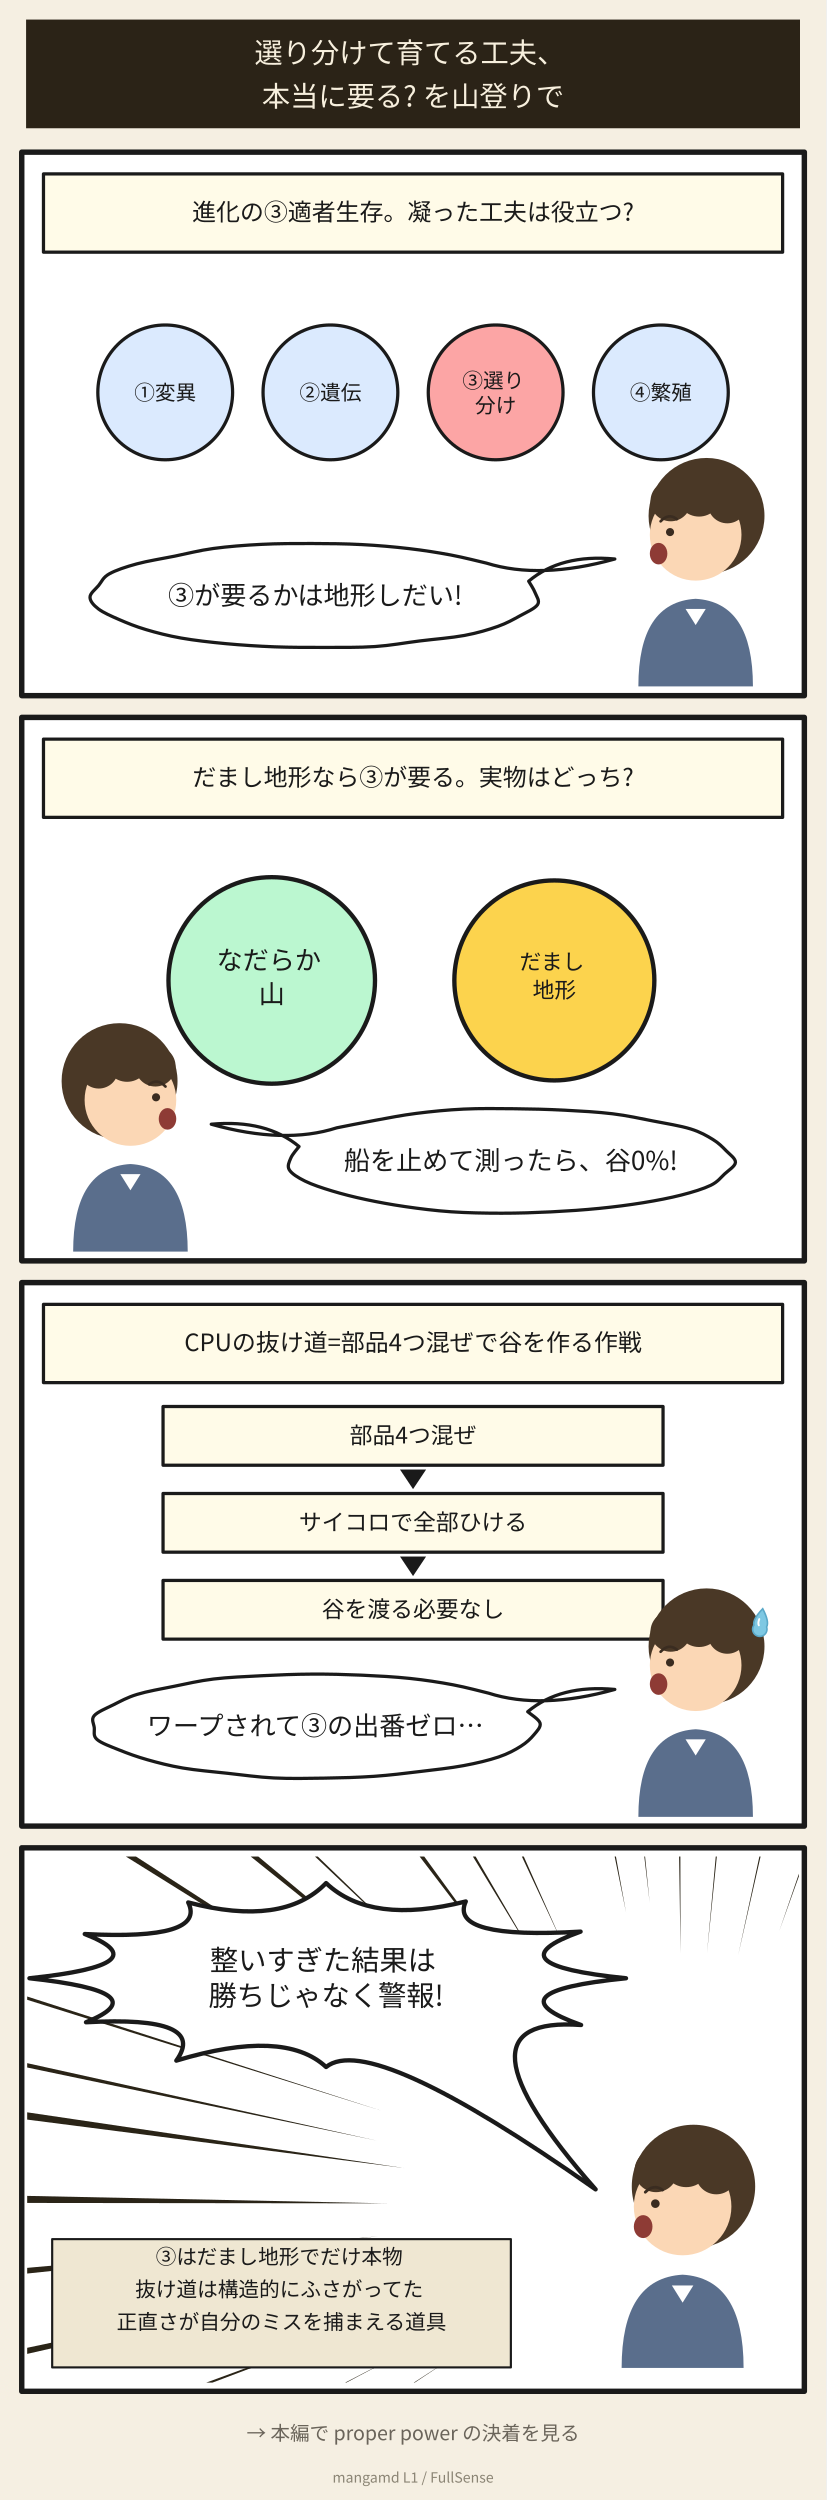
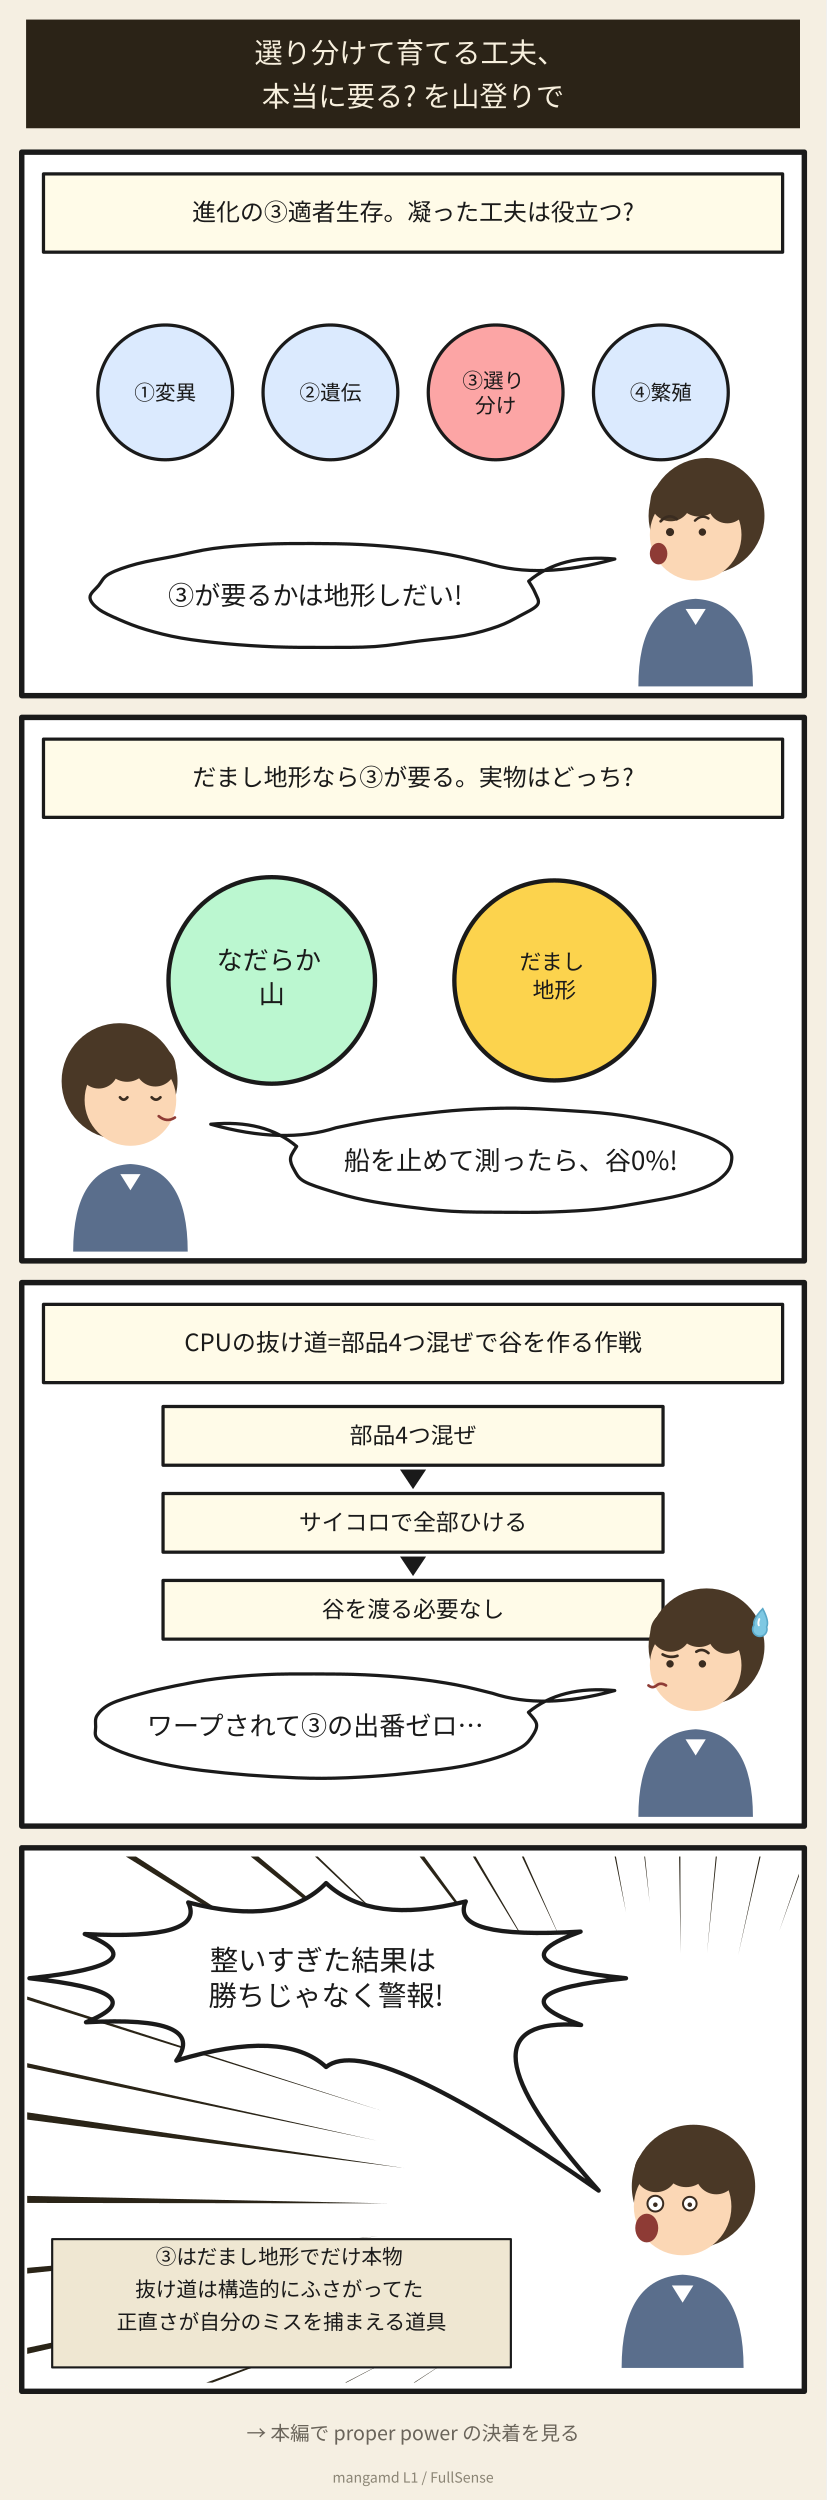
<svg xmlns="http://www.w3.org/2000/svg" viewBox="0 0 760 2300" role="img" aria-label="llcore 第三軸 ③ を山登りで決着" style="width:100%;height:auto;max-width:1200px">
  <defs>
    <clipPath id="cl_26">
      <rect x="25" y="1708" width="710" height="484" />
    </clipPath>
  </defs>
  <rect width="760" height="2300" fill="#f5efe2" />
  <g transform="translate(0.00,0.00) scale(1)">
    <path d="M 24.00,18.00 L 736.00,18.00 L 736.00,118.00 L 24.00,118.00 Z" fill="#2b2317" stroke="none" stroke-width="3" stroke-linejoin="round" />
    <text font-family="'Yu Gothic','Noto Sans CJK JP',sans-serif" font-size="26" fill="#f7efdd" text-anchor="middle">
      <tspan x="380.0" y="58.0">選り分けて育てる工夫、</tspan>
      <tspan x="380.0" y="98.0">本当に要る? を山登りで</tspan>
    </text>
  </g>
  <g transform="translate(0.00,0.00) scale(1)">
    <path d="M 20.00,140.00 L 740.00,140.00 L 740.00,640.00 L 20.00,640.00 Z" fill="#ffffff" stroke="#1a1a1a" stroke-width="5" stroke-linejoin="round" />
    <text font-family="'Yu Gothic','Noto Sans CJK JP',sans-serif" font-size="1" fill="#1a1a1a" text-anchor="middle">
      <tspan x="0.0" y="0.0" />
    </text>
  </g>
  <g transform="translate(0.00,0.00) scale(1)">
    <path d="M 20.00,660.00 L 740.00,660.00 L 740.00,1160.00 L 20.00,1160.00 Z" fill="#ffffff" stroke="#1a1a1a" stroke-width="5" stroke-linejoin="round" />
    <text font-family="'Yu Gothic','Noto Sans CJK JP',sans-serif" font-size="1" fill="#1a1a1a" text-anchor="middle">
      <tspan x="0.0" y="0.0" />
    </text>
  </g>
  <g transform="translate(0.00,0.00) scale(1)">
    <path d="M 20.00,1180.00 L 740.00,1180.00 L 740.00,1680.00 L 20.00,1680.00 Z" fill="#ffffff" stroke="#1a1a1a" stroke-width="5" stroke-linejoin="round" />
    <text font-family="'Yu Gothic','Noto Sans CJK JP',sans-serif" font-size="1" fill="#1a1a1a" text-anchor="middle">
      <tspan x="0.0" y="0.0" />
    </text>
  </g>
  <g transform="translate(0.00,0.00) scale(1)">
    <path d="M 20.00,1700.00 L 740.00,1700.00 L 740.00,2200.00 L 20.00,2200.00 Z" fill="#ffffff" stroke="#1a1a1a" stroke-width="5" stroke-linejoin="round" />
    <text font-family="'Yu Gothic','Noto Sans CJK JP',sans-serif" font-size="1" fill="#1a1a1a" text-anchor="middle">
      <tspan x="0.0" y="0.0" />
    </text>
  </g>
  <g transform="translate(0.00,0.00) scale(1)">
    <path d="M 40.00,160.00 L 720.00,160.00 L 720.00,232.00 L 40.00,232.00 Z" fill="#fffbe8" stroke="#1a1a1a" stroke-width="3" stroke-linejoin="round" />
    <text font-family="'Yu Gothic','Noto Sans CJK JP',sans-serif" font-size="22" fill="#1a1a1a" text-anchor="middle">
      <tspan x="380.0" y="203.0">進化の③適者生存。凝った工夫は役立つ?</tspan>
    </text>
  </g>
  <g transform="translate(0.00,0.00) scale(1)">
    <path d="M 90.00,361.00 a 62.00,62.00 0 1,0 124.00,0 a 62.00,62.00 0 1,0 -124.00,0 Z" fill="#dbeafe" stroke="#1a1a1a" stroke-width="3" stroke-linejoin="round" />
    <text font-family="'Yu Gothic','Noto Sans CJK JP',sans-serif" font-size="19" fill="#1a1a1a" text-anchor="middle">
      <tspan x="152.0" y="368.0">①変異</tspan>
    </text>
  </g>
  <g transform="translate(0.00,0.00) scale(1)">
    <path d="M 242.00,361.00 a 62.00,62.00 0 1,0 124.00,0 a 62.00,62.00 0 1,0 -124.00,0 Z" fill="#dbeafe" stroke="#1a1a1a" stroke-width="3" stroke-linejoin="round" />
    <text font-family="'Yu Gothic','Noto Sans CJK JP',sans-serif" font-size="19" fill="#1a1a1a" text-anchor="middle">
      <tspan x="304.0" y="368.0">②遺伝</tspan>
    </text>
  </g>
  <g transform="translate(0.00,0.00) scale(1)">
    <path d="M 394.00,361.00 a 62.00,62.00 0 1,0 124.00,0 a 62.00,62.00 0 1,0 -124.00,0 Z" fill="#fca5a5" stroke="#1a1a1a" stroke-width="3" stroke-linejoin="round" />
    <text font-family="'Yu Gothic','Noto Sans CJK JP',sans-serif" font-size="19" fill="#1a1a1a" text-anchor="middle">
      <tspan x="456.0" y="357.0">③選り</tspan>
      <tspan x="456.0" y="379.8">分け</tspan>
    </text>
  </g>
  <g transform="translate(0.00,0.00) scale(1)">
    <path d="M 546.00,361.00 a 62.00,62.00 0 1,0 124.00,0 a 62.00,62.00 0 1,0 -124.00,0 Z" fill="#dbeafe" stroke="#1a1a1a" stroke-width="3" stroke-linejoin="round" />
    <text font-family="'Yu Gothic','Noto Sans CJK JP',sans-serif" font-size="19" fill="#1a1a1a" text-anchor="middle">
      <tspan x="608.0" y="368.0">④繁殖</tspan>
    </text>
  </g>
  <g transform="translate(0.00,0.00) scale(1)">
    <path d="M 596.68,474.64 a 53.32,53.32 0 1,0 106.64,0 a 53.32,53.32 0 1,0 -106.64,0 Z" fill="#4a3826" stroke="none" stroke-width="2" stroke-linejoin="round" />
    <path d="M 597.84,492.00 a 42.16,42.16 0 1,0 84.32,0 a 42.16,42.16 0 1,0 -84.32,0 Z" fill="#fbd7b5" stroke="none" stroke-width="2" stroke-linejoin="round" />
    <path d="M 598.46,461.00 a 18.60,18.60 0 1,0 37.20,0 a 18.60,18.60 0 1,0 -37.20,0 Z" fill="#4a3826" stroke="none" stroke-width="2" stroke-linejoin="round" />
    <path d="M 622.64,454.80 a 20.46,20.46 0 1,0 40.92,0 a 20.46,20.46 0 1,0 -40.92,0 Z" fill="#4a3826" stroke="none" stroke-width="2" stroke-linejoin="round" />
    <path d="M 651.16,463.48 a 17.98,17.98 0 1,0 35.96,0 a 17.98,17.98 0 1,0 -35.96,0 Z" fill="#4a3826" stroke="none" stroke-width="2" stroke-linejoin="round" />
    <path d="M 607.76 479.6 q 7.44 -8 14.88 -2" fill="none" stroke="#3a2c20" stroke-width="2.5" stroke-linejoin="round" stroke-linecap="round" />
+     <path d="M 639.38 478.98 q 6.2 -6 12.4 -2" fill="none" stroke="#3a2c20" stroke-width="2.25" stroke-linejoin="round" stroke-linecap="round" />
    <path d="M 612.72,489.52 a 3.72,3.72 0 1,0 7.44,0 a 3.72,3.72 0 1,0 -7.44,0 Z" fill="#3a2c20" stroke="none" stroke-width="2" stroke-linejoin="round" />
+     <path d="M 642.79,489.52 a 3.41,3.41 0 1,0 6.82,0 a 3.41,3.41 0 1,0 -6.82,0 Z" fill="#3a2c20" stroke="none" stroke-width="2" stroke-linejoin="round" />
    <path d="M 597.84,509.36 a 8.06,9.92 0 1,0 16.12,0 a 8.06,9.92 0 1,0 -16.12,0 Z" fill="#8e3b35" stroke="none" stroke-width="2" stroke-linejoin="round" />
    <path d="M 587.3 631.5 Q 587.3 554.0 640 550.9 Q 692.7 554.0 692.7 631.5 Z" fill="#5a6e8c" stroke="none" stroke-width="2" stroke-linejoin="round" />
    <path d="M 630.7 560.2 L 640 575.08 L 649.3 560.2" fill="#ffffff" stroke="none" stroke-width="2" stroke-linejoin="round" />
  </g>
  <g transform="translate(0.00,0.00) scale(1)">
    <path d="M 486.38,534.71 C 487.38,536.49 490.98,541.79 492.34,545.39 C 493.70,548.98 496.88,552.76 494.56,556.28 C 492.25,559.80 484.54,563.18 478.44,566.52 C 472.34,569.86 466.49,573.28 457.97,576.30 C 449.45,579.31 439.31,582.37 427.31,584.60 C 415.32,586.83 399.72,587.98 386.00,589.69 C 372.28,591.39 359.56,593.85 344.98,594.83 C 330.41,595.82 313.95,595.58 298.54,595.62 C 283.13,595.66 267.63,595.65 252.52,595.08 C 237.41,594.50 222.19,593.51 207.89,592.17 C 193.59,590.83 179.01,589.18 166.73,587.02 C 154.45,584.86 143.72,582.03 134.23,579.20 C 124.73,576.37 117.04,573.22 109.75,570.05 C 102.46,566.88 94.98,563.63 90.49,560.18 C 86.00,556.74 82.76,552.99 82.80,549.40 C 82.83,545.81 87.76,542.24 90.71,538.67 C 93.66,535.10 94.62,531.30 100.47,527.99 C 106.32,524.67 115.78,521.50 125.82,518.78 C 135.86,516.06 148.97,514.02 160.71,511.66 C 172.45,509.30 183.01,506.42 196.27,504.61 C 209.53,502.80 225.18,501.58 240.26,500.82 C 255.35,500.05 271.34,499.99 286.78,500.03 C 302.22,500.06 317.97,500.23 332.89,501.02 C 347.81,501.80 362.66,503.12 376.31,504.72 C 389.95,506.32 402.88,508.38 414.76,510.60 C 426.64,512.83 442.11,516.83 447.58,518.08 Q 496.87,533.47 565.64,514.28 Q 516.02,509.63 486.38,534.71 Z" fill="#ffffff" stroke="#1a1a1a" stroke-width="3" stroke-linejoin="round" />
    <text font-family="'Yu Gothic','Noto Sans CJK JP',sans-serif" font-size="24" fill="#1a1a1a" text-anchor="middle">
      <tspan x="290.0" y="556.4">③が要るかは地形しだい!</tspan>
    </text>
  </g>
  <g transform="translate(0.00,0.00) scale(1)">
    <path d="M 40.00,680.00 L 720.00,680.00 L 720.00,752.00 L 40.00,752.00 Z" fill="#fffbe8" stroke="#1a1a1a" stroke-width="3" stroke-linejoin="round" />
    <text font-family="'Yu Gothic','Noto Sans CJK JP',sans-serif" font-size="22" fill="#1a1a1a" text-anchor="middle">
      <tspan x="380.0" y="723.0">だまし地形なら③が要る。実物はどっち?</tspan>
    </text>
  </g>
  <g transform="translate(0.00,0.00) scale(1)">
    <path d="M 155.00,902.00 a 95.00,95.00 0 1,0 190.00,0 a 95.00,95.00 0 1,0 -190.00,0 Z" fill="#bbf7d0" stroke="#1a1a1a" stroke-width="4" stroke-linejoin="round" />
    <text font-family="'Yu Gothic','Noto Sans CJK JP',sans-serif" font-size="24" fill="#1a1a1a" text-anchor="middle">
      <tspan x="250.0" y="892.0">なだらか</tspan>
      <tspan x="250.0" y="923.2">山</tspan>
    </text>
  </g>
  <g transform="translate(0.00,0.00) scale(1)">
    <path d="M 418.00,902.00 a 92.00,92.00 0 1,0 184.00,0 a 92.00,92.00 0 1,0 -184.00,0 Z" fill="#fcd34d" stroke="#1a1a1a" stroke-width="4" stroke-linejoin="round" />
    <text font-family="'Yu Gothic','Noto Sans CJK JP',sans-serif" font-size="20" fill="#1a1a1a" text-anchor="middle">
      <tspan x="510.0" y="892.0">だまし</tspan>
      <tspan x="510.0" y="918.0">地形</tspan>
    </text>
  </g>
  <g transform="translate(0.00,0.00) scale(1)">
    <path d="M 56.68,994.64 a 53.32,53.32 0 1,0 106.64,0 a 53.32,53.32 0 1,0 -106.64,0 Z" fill="#4a3826" stroke="none" stroke-width="2" stroke-linejoin="round" />
    <path d="M 77.84,1012.00 a 42.16,42.16 0 1,0 84.32,0 a 42.16,42.16 0 1,0 -84.32,0 Z" fill="#fbd7b5" stroke="none" stroke-width="2" stroke-linejoin="round" />
    <path d="M 124.34,981.00 a 18.60,18.60 0 1,0 37.20,0 a 18.60,18.60 0 1,0 -37.20,0 Z" fill="#4a3826" stroke="none" stroke-width="2" stroke-linejoin="round" />
    <path d="M 96.44,974.80 a 20.46,20.46 0 1,0 40.92,0 a 20.46,20.46 0 1,0 -40.92,0 Z" fill="#4a3826" stroke="none" stroke-width="2" stroke-linejoin="round" />
    <path d="M 72.88,983.48 a 17.98,17.98 0 1,0 35.96,0 a 17.98,17.98 0 1,0 -35.96,0 Z" fill="#4a3826" stroke="none" stroke-width="2" stroke-linejoin="round" />
-     <path d="M 152.24 999.6 q -7.44 -8 -14.88 -2" fill="none" stroke="#3a2c20" stroke-width="2.5" stroke-linejoin="round" stroke-linecap="round" />
-     <path d="M 139.84,1009.52 a 3.72,3.72 0 1,0 7.44,0 a 3.72,3.72 0 1,0 -7.44,0 Z" fill="#3a2c20" stroke="none" stroke-width="2" stroke-linejoin="round" />
-     <path d="M 146.04,1029.36 a 8.06,9.92 0 1,0 16.12,0 a 8.06,9.92 0 1,0 -16.12,0 Z" fill="#8e3b35" stroke="none" stroke-width="2" stroke-linejoin="round" />
+     <path d="M 139.53 1009.52 q 4.03 4.34 8.06 0" fill="none" stroke="#3a2c20" stroke-width="2.5" stroke-linejoin="round" stroke-linecap="round" />
+     <path d="M 110.39 1009.52 q 3.41 4.34 6.82 0" fill="none" stroke="#3a2c20" stroke-width="2.5" stroke-linejoin="round" stroke-linecap="round" />
+     <path d="M 146.04 1026.88 q 7.44 6.2 14.88 1.24" fill="none" stroke="#8e3b35" stroke-width="2.5" stroke-linejoin="round" stroke-linecap="round" />
    <path d="M 67.3 1151.5 Q 67.3 1074.0 120 1070.9 Q 172.7 1074.0 172.7 1151.5 Z" fill="#5a6e8c" stroke="none" stroke-width="2" stroke-linejoin="round" />
    <path d="M 110.7 1080.2 L 120 1095.08 L 129.3 1080.2" fill="#ffffff" stroke="none" stroke-width="2" stroke-linejoin="round" />
  </g>
  <g transform="translate(0.00,0.00) scale(1)">
-     <path d="M 309.84,1037.59 C 315.77,1036.43 333.26,1032.87 345.44,1030.66 C 357.62,1028.45 369.40,1026.05 382.92,1024.33 C 396.43,1022.62 411.47,1021.08 426.52,1020.37 C 441.57,1019.65 457.78,1019.87 473.22,1020.04 C 488.66,1020.20 504.11,1020.59 519.17,1021.36 C 534.22,1022.13 549.99,1023.03 563.58,1024.68 C 577.16,1026.33 588.72,1028.95 600.67,1031.27 C 612.62,1033.59 626.04,1035.74 635.25,1038.59 C 644.46,1041.44 650.47,1045.01 655.94,1048.36 C 661.42,1051.72 664.66,1055.22 668.10,1058.72 C 671.54,1062.23 676.84,1065.85 676.61,1069.40 C 676.37,1072.94 670.46,1076.49 666.67,1080.01 C 662.88,1083.53 660.49,1087.25 653.86,1090.49 C 647.22,1093.72 637.25,1096.76 626.88,1099.42 C 616.50,1102.09 604.21,1104.45 591.61,1106.50 C 579.01,1108.55 565.32,1110.32 551.27,1111.72 C 537.23,1113.12 522.32,1114.16 507.33,1114.90 C 492.35,1115.64 476.75,1116.17 461.36,1116.16 C 445.97,1116.15 429.73,1115.85 415.01,1114.84 C 400.29,1113.83 386.09,1111.99 373.01,1110.11 C 359.94,1108.23 347.78,1105.97 336.55,1103.57 C 325.31,1101.17 314.93,1098.52 305.61,1095.70 C 296.28,1092.87 287.18,1089.86 280.61,1086.61 C 274.03,1083.37 268.34,1079.79 266.17,1076.25 C 263.99,1072.71 266.06,1068.96 267.55,1065.38 C 269.04,1061.81 273.86,1056.57 275.12,1054.81 Q 244.88,1029.69 194.36,1034.28 Q 261.58,1053.18 309.84,1037.59 Z" fill="#ffffff" stroke="#1a1a1a" stroke-width="3" stroke-linejoin="round" />
+     <path d="M 309.19,1037.51 C 315.10,1036.34 332.08,1032.54 344.61,1030.48 C 357.15,1028.42 370.68,1026.74 384.40,1025.16 C 398.12,1023.59 412.15,1021.95 426.93,1021.00 C 441.71,1020.06 457.77,1019.41 473.09,1019.50 C 488.41,1019.58 503.89,1020.60 518.84,1021.51 C 533.79,1022.42 549.23,1023.32 562.79,1024.96 C 576.36,1026.59 588.82,1028.95 600.24,1031.33 C 611.66,1033.71 621.98,1036.41 631.31,1039.24 C 640.64,1042.07 649.60,1045.07 656.24,1048.29 C 662.88,1051.51 668.37,1055.03 671.13,1058.54 C 673.88,1062.05 673.42,1065.75 672.77,1069.33 C 672.12,1072.91 670.52,1076.50 667.22,1080.00 C 663.93,1083.51 659.73,1087.11 653.01,1090.34 C 646.28,1093.57 637.17,1096.71 626.88,1099.37 C 616.59,1102.04 603.68,1104.18 591.27,1106.33 C 578.87,1108.47 566.39,1110.80 552.44,1112.25 C 538.49,1113.69 522.72,1114.51 507.60,1115.01 C 492.47,1115.52 476.99,1115.39 461.68,1115.28 C 446.36,1115.18 430.43,1115.26 415.71,1114.39 C 400.99,1113.51 386.76,1111.78 373.36,1110.05 C 359.95,1108.31 346.73,1106.32 335.26,1103.97 C 323.80,1101.61 313.84,1098.79 304.57,1095.92 C 295.30,1093.05 285.31,1090.05 279.64,1086.75 C 273.98,1083.45 272.62,1079.67 270.57,1076.11 C 268.51,1072.55 266.91,1068.99 267.31,1065.42 C 267.70,1061.85 271.98,1056.49 272.92,1054.70 Q 243.38,1029.56 193.90,1034.29 Q 261.00,1053.20 309.19,1037.51 Z" fill="#ffffff" stroke="#1a1a1a" stroke-width="3" stroke-linejoin="round" />
    <text font-family="'Yu Gothic','Noto Sans CJK JP',sans-serif" font-size="24" fill="#1a1a1a" text-anchor="middle">
      <tspan x="470.0" y="1076.4">船を止めて測ったら、谷0%!</tspan>
    </text>
  </g>
  <g transform="translate(0.00,0.00) scale(1)">
    <path d="M 40.00,1200.00 L 720.00,1200.00 L 720.00,1272.00 L 40.00,1272.00 Z" fill="#fffbe8" stroke="#1a1a1a" stroke-width="3" stroke-linejoin="round" />
    <text font-family="'Yu Gothic','Noto Sans CJK JP',sans-serif" font-size="22" fill="#1a1a1a" text-anchor="middle">
      <tspan x="380.0" y="1243.0">CPUの抜け道=部品4つ混ぜで谷を作る作戦</tspan>
    </text>
  </g>
  <g transform="translate(0.00,0.00) scale(1)">
    <path d="M 150.00,1294.00 L 610.00,1294.00 L 610.00,1348.00 L 150.00,1348.00 Z" fill="#fffbe8" stroke="#1a1a1a" stroke-width="3" stroke-linejoin="round" />
    <text font-family="'Yu Gothic','Noto Sans CJK JP',sans-serif" font-size="21" fill="#1a1a1a" text-anchor="middle">
      <tspan x="380.0" y="1328.0">部品4つ混ぜ</tspan>
    </text>
  </g>
  <g transform="translate(0.00,0.00) scale(1)">
    <path d="M 368.00,1352.00 L 392.00,1352.00 L 380.00,1370.00 Z" fill="#1a1a1a" stroke="none" stroke-width="3" stroke-linejoin="round" />
    <text font-family="'Yu Gothic','Noto Sans CJK JP',sans-serif" font-size="1" fill="#1a1a1a" text-anchor="middle">
      <tspan x="0.0" y="0.0" />
    </text>
  </g>
  <g transform="translate(0.00,0.00) scale(1)">
    <path d="M 150.00,1374.00 L 610.00,1374.00 L 610.00,1428.00 L 150.00,1428.00 Z" fill="#fffbe8" stroke="#1a1a1a" stroke-width="3" stroke-linejoin="round" />
    <text font-family="'Yu Gothic','Noto Sans CJK JP',sans-serif" font-size="21" fill="#1a1a1a" text-anchor="middle">
      <tspan x="380.0" y="1408.0">サイコロで全部ひける</tspan>
    </text>
  </g>
  <g transform="translate(0.00,0.00) scale(1)">
    <path d="M 368.00,1432.00 L 392.00,1432.00 L 380.00,1450.00 Z" fill="#1a1a1a" stroke="none" stroke-width="3" stroke-linejoin="round" />
    <text font-family="'Yu Gothic','Noto Sans CJK JP',sans-serif" font-size="1" fill="#1a1a1a" text-anchor="middle">
      <tspan x="0.0" y="0.0" />
    </text>
  </g>
  <g transform="translate(0.00,0.00) scale(1)">
    <path d="M 150.00,1454.00 L 610.00,1454.00 L 610.00,1508.00 L 150.00,1508.00 Z" fill="#fffbe8" stroke="#1a1a1a" stroke-width="3" stroke-linejoin="round" />
    <text font-family="'Yu Gothic','Noto Sans CJK JP',sans-serif" font-size="21" fill="#1a1a1a" text-anchor="middle">
      <tspan x="380.0" y="1488.0">谷を渡る必要なし</tspan>
    </text>
  </g>
  <g transform="translate(0.00,0.00) scale(1)">
    <path d="M 596.68,1514.64 a 53.32,53.32 0 1,0 106.64,0 a 53.32,53.32 0 1,0 -106.64,0 Z" fill="#4a3826" stroke="none" stroke-width="2" stroke-linejoin="round" />
    <path d="M 597.84,1532.00 a 42.16,42.16 0 1,0 84.32,0 a 42.16,42.16 0 1,0 -84.32,0 Z" fill="#fbd7b5" stroke="none" stroke-width="2" stroke-linejoin="round" />
    <path d="M 598.46,1501.00 a 18.60,18.60 0 1,0 37.20,0 a 18.60,18.60 0 1,0 -37.20,0 Z" fill="#4a3826" stroke="none" stroke-width="2" stroke-linejoin="round" />
    <path d="M 622.64,1494.80 a 20.46,20.46 0 1,0 40.92,0 a 20.46,20.46 0 1,0 -40.92,0 Z" fill="#4a3826" stroke="none" stroke-width="2" stroke-linejoin="round" />
    <path d="M 651.16,1503.48 a 17.98,17.98 0 1,0 35.96,0 a 17.98,17.98 0 1,0 -35.96,0 Z" fill="#4a3826" stroke="none" stroke-width="2" stroke-linejoin="round" />
-     <path d="M 607.76 1519.6 q 7.44 -8 14.88 -2" fill="none" stroke="#3a2c20" stroke-width="2.5" stroke-linejoin="round" stroke-linecap="round" />
-     <path d="M 612.72,1529.52 a 3.72,3.72 0 1,0 7.44,0 a 3.72,3.72 0 1,0 -7.44,0 Z" fill="#3a2c20" stroke="none" stroke-width="2" stroke-linejoin="round" />
-     <path d="M 597.84,1549.36 a 8.06,9.92 0 1,0 16.12,0 a 8.06,9.92 0 1,0 -16.12,0 Z" fill="#8e3b35" stroke="none" stroke-width="2" stroke-linejoin="round" />
+     <path d="M 609.62 1522.08 q 6.82 3.72 13.64 1.24" fill="none" stroke="#3a2c20" stroke-width="2.5" stroke-linejoin="round" stroke-linecap="round" />
+     <path d="M 613.03,1530.76 a 3.41,3.41 0 1,0 6.82,0 a 3.41,3.41 0 1,0 -6.82,0 Z" fill="#3a2c20" stroke="none" stroke-width="2" stroke-linejoin="round" />
+     <path d="M 640.62 1519.6 q 5.58 -3.72 11.16 1.24" fill="none" stroke="#3a2c20" stroke-width="2.5" stroke-linejoin="round" stroke-linecap="round" />
+     <path d="M 642.79,1530.76 a 3.41,3.41 0 1,0 6.82,0 a 3.41,3.41 0 1,0 -6.82,0 Z" fill="#3a2c20" stroke="none" stroke-width="2" stroke-linejoin="round" />
+     <path d="M 612.72 1550.6 q -4.96 -3.1 -8.68 0 q -3.72 3.1 -7.44 0" fill="none" stroke="#8e3b35" stroke-width="2.5" stroke-linejoin="round" stroke-linecap="round" />
    <path d="M 587.3 1671.5 Q 587.3 1594.0 640 1590.9 Q 692.7 1594.0 692.7 1671.5 Z" fill="#5a6e8c" stroke="none" stroke-width="2" stroke-linejoin="round" />
    <path d="M 630.7 1600.2 L 640 1615.08 L 649.3 1600.2" fill="#ffffff" stroke="none" stroke-width="2" stroke-linejoin="round" />
  </g>
  <g transform="translate(700.0,1492.0) rotate(8.1)">
    <path d="M 0,-12.1 Q 7.9,-1.1 5.9,4.0 A 6.6,6.6 0 1 1 -5.9,4.0 Q -7.9,-1.1 0,-12.1 Z" fill="#7EC8E3" stroke="#5aa8c8" stroke-width="1.5" />
    <path d="M -1.8,-2.2 q -0.9,4.0 0.4,5.7" stroke="#ffffff" stroke-width="1.8" fill="none" stroke-linecap="round" />
  </g>
  <g transform="translate(0.00,0.00) scale(1)">
-     <path d="M 485.49,1574.77 C 487.39,1576.53 495.95,1581.77 496.88,1585.33 C 497.82,1588.89 494.05,1592.59 491.08,1596.14 C 488.12,1599.68 484.50,1603.21 479.10,1606.59 C 473.70,1609.97 467.48,1613.46 458.70,1616.42 C 449.93,1619.39 438.53,1622.14 426.46,1624.37 C 414.39,1626.60 399.98,1628.17 386.28,1629.81 C 372.58,1631.45 358.86,1633.19 344.25,1634.21 C 329.63,1635.22 313.96,1635.63 298.59,1635.88 C 283.22,1636.13 266.89,1636.46 252.01,1635.72 C 237.12,1634.98 223.26,1632.94 209.28,1631.42 C 195.30,1629.89 180.43,1628.66 168.15,1626.57 C 155.86,1624.49 145.28,1621.69 135.56,1618.94 C 125.85,1616.18 117.58,1613.15 109.85,1610.04 C 102.12,1606.92 93.06,1603.71 89.21,1600.26 C 85.35,1596.82 87.14,1593.00 86.71,1589.37 C 86.28,1585.74 83.69,1581.97 86.63,1578.47 C 89.57,1574.98 97.77,1571.67 104.36,1568.40 C 110.95,1565.12 116.90,1561.66 126.16,1558.84 C 135.43,1556.01 148.23,1553.80 159.95,1551.44 C 171.67,1549.09 182.94,1546.34 196.48,1544.70 C 210.01,1543.07 226.09,1542.41 241.14,1541.65 C 256.20,1540.90 271.52,1540.26 286.79,1540.18 C 302.06,1540.09 317.67,1540.48 332.77,1541.15 C 347.87,1541.81 363.39,1542.70 377.38,1544.18 C 391.38,1545.66 404.71,1547.75 416.74,1550.01 C 428.76,1552.26 444.06,1556.43 449.52,1557.71 Q 498.04,1573.25 565.64,1554.28 Q 515.48,1549.67 485.49,1574.77 Z" fill="#ffffff" stroke="#1a1a1a" stroke-width="3" stroke-linejoin="round" />
+     <path d="M 486.15,1575.34 C 487.39,1577.11 492.93,1582.41 493.59,1585.97 C 494.25,1589.53 492.38,1593.14 490.09,1596.70 C 487.81,1600.26 485.32,1603.94 479.86,1607.32 C 474.40,1610.69 466.45,1614.00 457.33,1616.94 C 448.20,1619.87 437.21,1622.69 425.11,1624.93 C 413.01,1627.17 398.64,1628.83 384.75,1630.40 C 370.85,1631.97 356.53,1633.39 341.75,1634.33 C 326.97,1635.28 311.29,1636.05 296.06,1636.07 C 280.84,1636.10 265.24,1635.32 250.41,1634.50 C 235.58,1633.67 221.03,1632.54 207.08,1631.12 C 193.13,1629.71 179.10,1628.10 166.72,1626.03 C 154.34,1623.96 142.83,1621.41 132.81,1618.70 C 122.79,1615.99 113.83,1612.93 106.61,1609.75 C 99.40,1606.57 92.64,1603.12 89.54,1599.62 C 86.44,1596.12 88.05,1592.38 88.03,1588.77 C 88.02,1585.17 87.13,1581.55 89.45,1578.00 C 91.77,1574.45 95.37,1570.71 101.94,1567.48 C 108.50,1564.24 118.93,1561.32 128.84,1558.57 C 138.76,1555.81 149.78,1553.29 161.44,1550.93 C 173.10,1548.58 185.26,1546.15 198.82,1544.45 C 212.38,1542.74 227.71,1541.43 242.79,1540.69 C 257.88,1539.95 273.85,1540.00 289.34,1540.02 C 304.82,1540.05 320.56,1540.12 335.70,1540.82 C 350.84,1541.52 366.16,1542.67 380.18,1544.21 C 394.20,1545.75 407.69,1547.80 419.83,1550.07 C 431.98,1552.33 447.51,1556.53 453.04,1557.82 Q 500.03,1573.50 565.56,1555.31 Q 515.93,1550.65 486.15,1575.34 Z" fill="#ffffff" stroke="#1a1a1a" stroke-width="3" stroke-linejoin="round" />
    <text font-family="'Yu Gothic','Noto Sans CJK JP',sans-serif" font-size="24" fill="#1a1a1a" text-anchor="middle">
      <tspan x="290.0" y="1596.4">ワープされて③の出番ゼロ…</tspan>
    </text>
  </g>
  <g clip-path="url(#cl_26)">
    <path d="M 906.5,2032.5 L 1431.3,2043.4 L 1431.5,2031.2 Z" fill="#ffffff" />
    <path d="M 875.1,2081.6 L 1339.2,2182.5 L 1340.8,2174.7 Z" fill="#ffffff" />
    <path d="M 854.6,2107.9 L 1325.4,2275.0 L 1328.6,2265.6 Z" fill="#ffffff" />
    <path d="M 875.7,2154.6 L 1313.5,2382.4 L 1319.6,2370.4 Z" fill="#ffffff" />
    <path d="M 834.4,2165.4 L 1292.5,2474.0 L 1300.0,2462.5 Z" fill="#ffffff" />
    <path d="M 819.1,2176.3 L 1245.9,2507.6 L 1250.6,2501.5 Z" fill="#ffffff" />
    <path d="M 806.9,2204.8 L 1143.1,2539.5 L 1149.4,2533.0 Z" fill="#ffffff" />
    <path d="M 800.2,2241.3 L 1093.1,2607.8 L 1100.2,2602.0 Z" fill="#ffffff" />
    <path d="M 760.9,2238.6 L 1039.2,2684.5 L 1047.5,2679.2 Z" fill="#ffffff" />
    <path d="M 722.6,2242.5 L 941.4,2752.6 L 955.5,2746.3 Z" fill="#ffffff" />
    <path d="M 714.3,2278.8 L 887.6,2795.3 L 898.2,2791.6 Z" fill="#ffffff" />
    <path d="M 675.5,2253.0 L 778.1,2766.7 L 790.9,2763.9 Z" fill="#ffffff" />
    <path d="M 649.1,2290.0 L 682.8,2799.0 L 698.2,2797.7 Z" fill="#ffffff" />
    <path d="M 625.9,2285.7 L 616.0,2776.2 L 628.0,2776.3 Z" fill="#ffffff" />
    <path d="M 589.5,2297.6 L 507.0,2816.4 L 522.3,2818.6 Z" fill="#ffffff" />
    <path d="M 566.1,2296.3 L 447.6,2780.4 L 458.7,2783.0 Z" fill="#ffffff" />
    <path d="M 556.8,2247.9 L 396.4,2726.5 L 403.6,2728.9 Z" fill="#ffffff" />
    <path d="M 512.1,2256.1 L 264.9,2722.5 L 277.9,2729.2 Z" fill="#ffffff" />
    <path d="M 437.9,2219.8 L 53.7,2595.7 L 61.4,2603.4 Z" fill="#ffffff" />
    <path d="M 412.5,2198.8 L 24.1,2495.2 L 31.6,2504.8 Z" fill="#ffffff" />
    <path d="M 426.8,2162.0 L -13.5,2446.3 L -9.3,2452.8 Z" fill="#ffffff" />
    <path d="M 382.5,2158.3 L -58.9,2385.8 L -56.2,2390.9 Z" fill="#ffffff" />
    <path d="M 406.7,2112.4 L -135.2,2309.8 L -132.5,2317.1 Z" fill="#ffffff" />
    <path d="M 359.6,2089.1 L -126.2,2190.0 L -123.6,2201.6 Z" fill="#ffffff" />
    <path d="M 356.2,2056.6 L -188.3,2103.4 L -187.1,2116.4 Z" fill="#ffffff" />
    <path d="M 364.4,2027.1 L -67.2,2016.2 L -67.3,2028.7 Z" fill="#ffffff" />
    <path d="M 380.0,1995.7 L -139.2,1916.6 L -141.2,1931.1 Z" fill="#ffffff" />
    <path d="M 355.1,1971.2 L -140.3,1859.9 L -142.2,1868.7 Z" fill="#ffffff" />
    <path d="M 359.2,1944.6 L -118.5,1789.3 L -120.4,1795.4 Z" fill="#ffffff" />
    <path d="M 408.1,1890.5 L -23.2,1610.0 L -29.3,1619.7 Z" fill="#ffffff" />
    <path d="M 421.9,1861.5 L 77.9,1572.0 L 69.8,1581.8 Z" fill="#ffffff" />
    <path d="M 428.5,1839.3 L 56.5,1478.8 L 51.5,1484.1 Z" fill="#ffffff" />
    <path d="M 483.1,1835.5 L 204.8,1448.5 L 192.1,1458.0 Z" fill="#ffffff" />
    <path d="M 501.6,1817.7 L 229.5,1346.5 L 217.1,1353.9 Z" fill="#ffffff" />
    <path d="M 521.1,1795.9 L 311.5,1320.0 L 298.8,1325.8 Z" fill="#ffffff" />
    <path d="M 577.6,1767.7 L 491.7,1278.5 L 475.9,1281.5 Z" fill="#ffffff" />
    <path d="M 598.6,1758.9 L 556.1,1312.3 L 544.7,1313.5 Z" fill="#ffffff" />
    <path d="M 626.2,1804.1 L 626.9,1316.1 L 617.4,1316.2 Z" fill="#ffffff" />
    <path d="M 649.7,1804.2 L 702.3,1300.3 L 694.1,1299.5 Z" fill="#ffffff" />
    <path d="M 677.6,1805.7 L 805.2,1251.2 L 795.6,1249.1 Z" fill="#ffffff" />
    <path d="M 714.2,1784.2 L 891.5,1295.5 L 881.2,1291.9 Z" fill="#ffffff" />
    <path d="M 773.9,1806.6 L 1052.5,1392.1 L 1041.2,1384.7 Z" fill="#ffffff" />
    <path d="M 767.5,1850.0 L 1065.7,1472.4 L 1058.8,1467.1 Z" fill="#ffffff" />
    <path d="M 783.6,1869.6 L 1166.4,1481.2 L 1160.3,1475.3 Z" fill="#ffffff" />
    <path d="M 815.9,1879.3 L 1203.2,1575.4 L 1196.7,1567.3 Z" fill="#ffffff" />
    <path d="M 825.0,1914.3 L 1292.0,1649.1 L 1284.2,1635.8 Z" fill="#ffffff" />
    <path d="M 845.8,1932.8 L 1361.4,1711.1 L 1355.2,1697.2 Z" fill="#ffffff" />
    <path d="M 861.5,1942.0 L 1278.8,1788.4 L 1276.2,1781.7 Z" fill="#ffffff" />
    <path d="M 850.3,1972.6 L 1339.0,1849.6 L 1337.4,1843.4 Z" fill="#ffffff" />
    <path d="M 905.0,2002.3 L 1390.0,1960.3 L 1388.7,1947.6 Z" fill="#ffffff" />
    <path d="M 915.1,2032.6 L 1431.4,2041.4 L 1431.4,2033.3 Z" fill="#2a2417" />
    <path d="M 882.7,2083.2 L 1339.5,2181.2 L 1340.6,2176.0 Z" fill="#2a2417" />
    <path d="M 861.6,2110.3 L 1325.9,2273.5 L 1328.1,2267.2 Z" fill="#2a2417" />
    <path d="M 883.3,2158.5 L 1314.5,2380.4 L 1318.6,2372.4 Z" fill="#2a2417" />
    <path d="M 840.8,2169.6 L 1293.8,2472.1 L 1298.8,2464.4 Z" fill="#2a2417" />
    <path d="M 825.1,2180.8 L 1246.7,2506.6 L 1249.8,2502.5 Z" fill="#2a2417" />
    <path d="M 812.5,2210.2 L 1144.1,2538.4 L 1148.3,2534.1 Z" fill="#2a2417" />
    <path d="M 805.6,2247.8 L 1094.2,2606.9 L 1099.0,2603.0 Z" fill="#2a2417" />
    <path d="M 765.1,2245.1 L 1040.6,2683.6 L 1046.1,2680.1 Z" fill="#2a2417" />
    <path d="M 725.6,2249.0 L 943.8,2751.5 L 953.1,2747.4 Z" fill="#2a2417" />
    <path d="M 717.0,2286.4 L 889.4,2794.7 L 896.5,2792.2 Z" fill="#2a2417" />
    <path d="M 676.9,2259.9 L 780.3,2766.2 L 788.8,2764.4 Z" fill="#2a2417" />
    <path d="M 649.8,2298.0 L 685.3,2798.8 L 695.7,2797.9 Z" fill="#2a2417" />
    <path d="M 625.9,2293.6 L 618.0,2776.2 L 626.0,2776.3 Z" fill="#2a2417" />
    <path d="M 588.3,2305.9 L 509.5,2816.7 L 519.7,2818.2 Z" fill="#2a2417" />
    <path d="M 564.1,2304.5 L 449.4,2780.8 L 456.8,2782.5 Z" fill="#2a2417" />
    <path d="M 554.6,2254.6 L 397.6,2726.9 L 402.4,2728.5 Z" fill="#2a2417" />
    <path d="M 508.5,2263.1 L 267.1,2723.6 L 275.7,2728.1 Z" fill="#2a2417" />
    <path d="M 432.0,2225.7 L 55.0,2597.0 L 60.1,2602.1 Z" fill="#2a2417" />
    <path d="M 405.8,2204.0 L 25.4,2496.8 L 30.3,2503.2 Z" fill="#2a2417" />
    <path d="M 420.6,2166.1 L -12.8,2447.3 L -10.0,2451.7 Z" fill="#2a2417" />
    <path d="M 374.9,2162.3 L -58.5,2386.7 L -56.7,2390.1 Z" fill="#2a2417" />
    <path d="M 399.8,2114.9 L -134.8,2311.1 L -132.9,2315.9 Z" fill="#2a2417" />
    <path d="M 351.3,2090.9 L -125.8,2191.9 L -124.0,2199.7 Z" fill="#2a2417" />
    <path d="M 347.8,2057.4 L -188.1,2105.6 L -187.3,2114.2 Z" fill="#2a2417" />
    <path d="M 356.3,2027.1 L -67.2,2018.3 L -67.3,2026.6 Z" fill="#2a2417" />
    <path d="M 372.4,1994.7 L -139.6,1919.0 L -140.9,1928.7 Z" fill="#2a2417" />
    <path d="M 346.7,1969.4 L -140.6,1861.4 L -141.9,1867.2 Z" fill="#2a2417" />
    <path d="M 350.9,1941.9 L -118.8,1790.4 L -120.1,1794.4 Z" fill="#2a2417" />
    <path d="M 401.2,1886.1 L -24.2,1611.7 L -28.3,1618.1 Z" fill="#2a2417" />
    <path d="M 415.6,1856.3 L 76.5,1573.7 L 71.2,1580.2 Z" fill="#2a2417" />
    <path d="M 422.3,1833.4 L 55.7,1479.7 L 52.3,1483.3 Z" fill="#2a2417" />
    <path d="M 478.6,1829.4 L 202.7,1450.1 L 194.2,1456.4 Z" fill="#2a2417" />
    <path d="M 497.7,1811.1 L 227.4,1347.7 L 219.1,1352.6 Z" fill="#2a2417" />
    <path d="M 517.8,1788.6 L 309.4,1321.0 L 300.9,1324.8 Z" fill="#2a2417" />
    <path d="M 576.0,1759.6 L 489.0,1279.0 L 478.5,1281.0 Z" fill="#2a2417" />
    <path d="M 597.7,1750.5 L 554.2,1312.5 L 546.6,1313.3 Z" fill="#2a2417" />
    <path d="M 626.1,1797.1 L 625.3,1316.1 L 619.0,1316.2 Z" fill="#2a2417" />
    <path d="M 650.4,1797.3 L 701.0,1300.1 L 695.5,1299.6 Z" fill="#2a2417" />
    <path d="M 679.1,1798.8 L 803.6,1250.9 L 797.2,1249.5 Z" fill="#2a2417" />
    <path d="M 716.9,1776.6 L 889.8,1294.9 L 882.9,1292.5 Z" fill="#2a2417" />
    <path d="M 778.4,1799.7 L 1050.6,1390.9 L 1043.1,1386.0 Z" fill="#2a2417" />
    <path d="M 771.8,1844.4 L 1064.6,1471.5 L 1060.0,1468.0 Z" fill="#2a2417" />
    <path d="M 788.4,1864.7 L 1165.4,1480.2 L 1161.3,1476.2 Z" fill="#2a2417" />
    <path d="M 821.8,1874.6 L 1202.1,1574.0 L 1197.8,1568.6 Z" fill="#2a2417" />
    <path d="M 831.1,1910.7 L 1290.7,1646.9 L 1285.5,1638.0 Z" fill="#2a2417" />
    <path d="M 852.5,1929.8 L 1360.4,1708.8 L 1356.2,1699.5 Z" fill="#2a2417" />
    <path d="M 868.7,1939.2 L 1278.3,1787.3 L 1276.7,1782.9 Z" fill="#2a2417" />
    <path d="M 857.2,1970.8 L 1338.7,1848.6 L 1337.6,1844.4 Z" fill="#2a2417" />
    <path d="M 913.5,2001.5 L 1389.7,1958.2 L 1388.9,1949.7 Z" fill="#2a2417" />
  </g>
  <g transform="translate(0.00,0.00) scale(1)">
    <path d="M 581.24,2011.52 a 56.76,56.76 0 1,0 113.52,0 a 56.76,56.76 0 1,0 -113.52,0 Z" fill="#4a3826" stroke="none" stroke-width="2" stroke-linejoin="round" />
    <path d="M 583.12,2030.00 a 44.88,44.88 0 1,0 89.76,0 a 44.88,44.88 0 1,0 -89.76,0 Z" fill="#fbd7b5" stroke="none" stroke-width="2" stroke-linejoin="round" />
    <path d="M 583.78,1997.00 a 19.80,19.80 0 1,0 39.60,0 a 19.80,19.80 0 1,0 -39.60,0 Z" fill="#4a3826" stroke="none" stroke-width="2" stroke-linejoin="round" />
    <path d="M 609.52,1990.40 a 21.78,21.78 0 1,0 43.56,0 a 21.78,21.78 0 1,0 -43.56,0 Z" fill="#4a3826" stroke="none" stroke-width="2" stroke-linejoin="round" />
    <path d="M 639.88,1999.64 a 19.14,19.14 0 1,0 38.28,0 a 19.14,19.14 0 1,0 -38.28,0 Z" fill="#4a3826" stroke="none" stroke-width="2" stroke-linejoin="round" />
-     <path d="M 593.68 2016.8 q 7.92 -8 15.84 -2" fill="none" stroke="#3a2c20" stroke-width="2.64" stroke-linejoin="round" stroke-linecap="round" />
-     <path d="M 598.96,2027.36 a 3.96,3.96 0 1,0 7.92,0 a 3.96,3.96 0 1,0 -7.92,0 Z" fill="#3a2c20" stroke="none" stroke-width="2" stroke-linejoin="round" />
-     <path d="M 583.12,2048.48 a 8.58,10.56 0 1,0 17.16,0 a 8.58,10.56 0 1,0 -17.16,0 Z" fill="#8e3b35" stroke="none" stroke-width="2" stroke-linejoin="round" />
+     <path d="M 595.66,2027.36 a 7.26,7.26 0 1,0 14.52,0 a 7.26,7.26 0 1,0 -14.52,0 Z" fill="#ffffff" stroke="#3a2c20" stroke-width="1.848" stroke-linejoin="round" stroke-linecap="round" />
+     <path d="M 600.81,2028.35 a 2.11,2.11 0 1,0 4.22,0 a 2.11,2.11 0 1,0 -4.22,0 Z" fill="#3a2c20" stroke="none" stroke-width="2" stroke-linejoin="round" />
+     <path d="M 628.33,2027.36 a 6.27,6.27 0 1,0 12.54,0 a 6.27,6.27 0 1,0 -12.54,0 Z" fill="#ffffff" stroke="#3a2c20" stroke-width="1.848" stroke-linejoin="round" stroke-linecap="round" />
+     <path d="M 632.49,2028.35 a 2.11,2.11 0 1,0 4.22,0 a 2.11,2.11 0 1,0 -4.22,0 Z" fill="#3a2c20" stroke="none" stroke-width="2" stroke-linejoin="round" />
+     <path d="M 584.44,2049.80 a 10.56,13.20 0 1,0 21.12,0 a 10.56,13.20 0 1,0 -21.12,0 Z" fill="#8e3b35" stroke="none" stroke-width="2" stroke-linejoin="round" />
    <path d="M 571.9 2178.5 Q 571.9 2096.0 628 2092.7 Q 684.1 2096.0 684.1 2178.5 Z" fill="#5a6e8c" stroke="none" stroke-width="2" stroke-linejoin="round" />
    <path d="M 618.1 2102.6 L 628 2118.44 L 637.9 2102.6" fill="#ffffff" stroke="none" stroke-width="2" stroke-linejoin="round" />
  </g>
  <g transform="translate(0.00,0.00) scale(1)">
-     <path d="M 575.91,1820.00 Q 449.23,1832.69 534.60,1863.00 Q 406.54,1853.82 547.95,2014.21 Q 340.92,1868.48 300.00,1901.65 Q 261.37,1865.77 162.21,1895.77 Q 191.99,1854.29 79.13,1860.48 Q 147.09,1833.01 27.08,1820.00 Q 149.46,1807.19 77.98,1779.31 Q 190.23,1785.15 173.15,1750.25 Q 260.48,1773.17 300.00,1732.44 Q 341.06,1771.35 428.51,1749.34 Q 412.45,1784.30 534.13,1777.09 Q 449.84,1807.25 575.91,1820.00 Z" fill="#ffffff" stroke="#1a1a1a" stroke-width="4" stroke-linejoin="round" />
+     <path d="M 575.91,1820.00 Q 449.23,1832.69 534.60,1863.00 Q 406.54,1853.82 550.75,2015.33 Q 340.92,1868.48 300.00,1901.65 Q 261.37,1865.77 162.21,1895.77 Q 191.99,1854.29 79.13,1860.48 Q 147.09,1833.01 27.08,1820.00 Q 149.46,1807.19 77.98,1779.31 Q 190.23,1785.15 173.15,1750.25 Q 260.48,1773.17 300.00,1732.44 Q 341.06,1771.35 428.51,1749.34 Q 412.45,1784.30 534.13,1777.09 Q 449.84,1807.25 575.91,1820.00 Z" fill="#ffffff" stroke="#1a1a1a" stroke-width="4" stroke-linejoin="round" />
    <text font-family="'Yu Gothic','Noto Sans CJK JP',sans-serif" font-size="26" fill="#1a1a1a" text-anchor="middle">
      <tspan x="300.0" y="1812.8">整いすぎた結果は</tspan>
      <tspan x="300.0" y="1845.3">勝ちじゃなく警報!</tspan>
    </text>
  </g>
  <g transform="translate(0.00,0.00) scale(1)">
    <path d="M 48.00,2060.00 L 470.00,2060.00 L 470.00,2178.00 L 48.00,2178.00 Z" fill="#efe7d2" stroke="#1a1a1a" stroke-width="2" stroke-linejoin="round" />
    <text font-family="'Yu Gothic','Noto Sans CJK JP',sans-serif" font-size="19" fill="#1a1a1a" text-anchor="middle">
      <tspan x="259.0" y="2083.0">③はだまし地形でだけ本物</tspan>
      <tspan x="259.0" y="2113.0">抜け道は構造的にふさがってた</tspan>
      <tspan x="259.0" y="2143.0">正直さが自分のミスを捕まえる道具</tspan>
    </text>
  </g>
  <g transform="translate(0.00,0.00) scale(1)">
    <path d="M 376.00,2228.00 L 384.00,2228.00 L 384.00,2232.00 L 376.00,2232.00 Z" fill="#f5efe2" stroke="none" stroke-width="3" stroke-linejoin="round" />
    <text font-family="'Yu Gothic','Noto Sans CJK JP',sans-serif" font-size="18" fill="#6a645a" text-anchor="middle">
      <tspan x="380.0" y="2245.0">→ 本編で proper power の決着を見る</tspan>
    </text>
  </g>
  <g transform="translate(0.00,0.00) scale(1)">
    <path d="M 376.00,2272.00 L 384.00,2272.00 L 384.00,2276.00 L 376.00,2276.00 Z" fill="#f5efe2" stroke="none" stroke-width="3" stroke-linejoin="round" />
    <text font-family="'Yu Gothic','Noto Sans CJK JP',sans-serif" font-size="13" fill="#8a8474" text-anchor="middle">
      <tspan x="380.0" y="2284.0">mangamd L1 / FullSense</tspan>
    </text>
  </g>
</svg>
